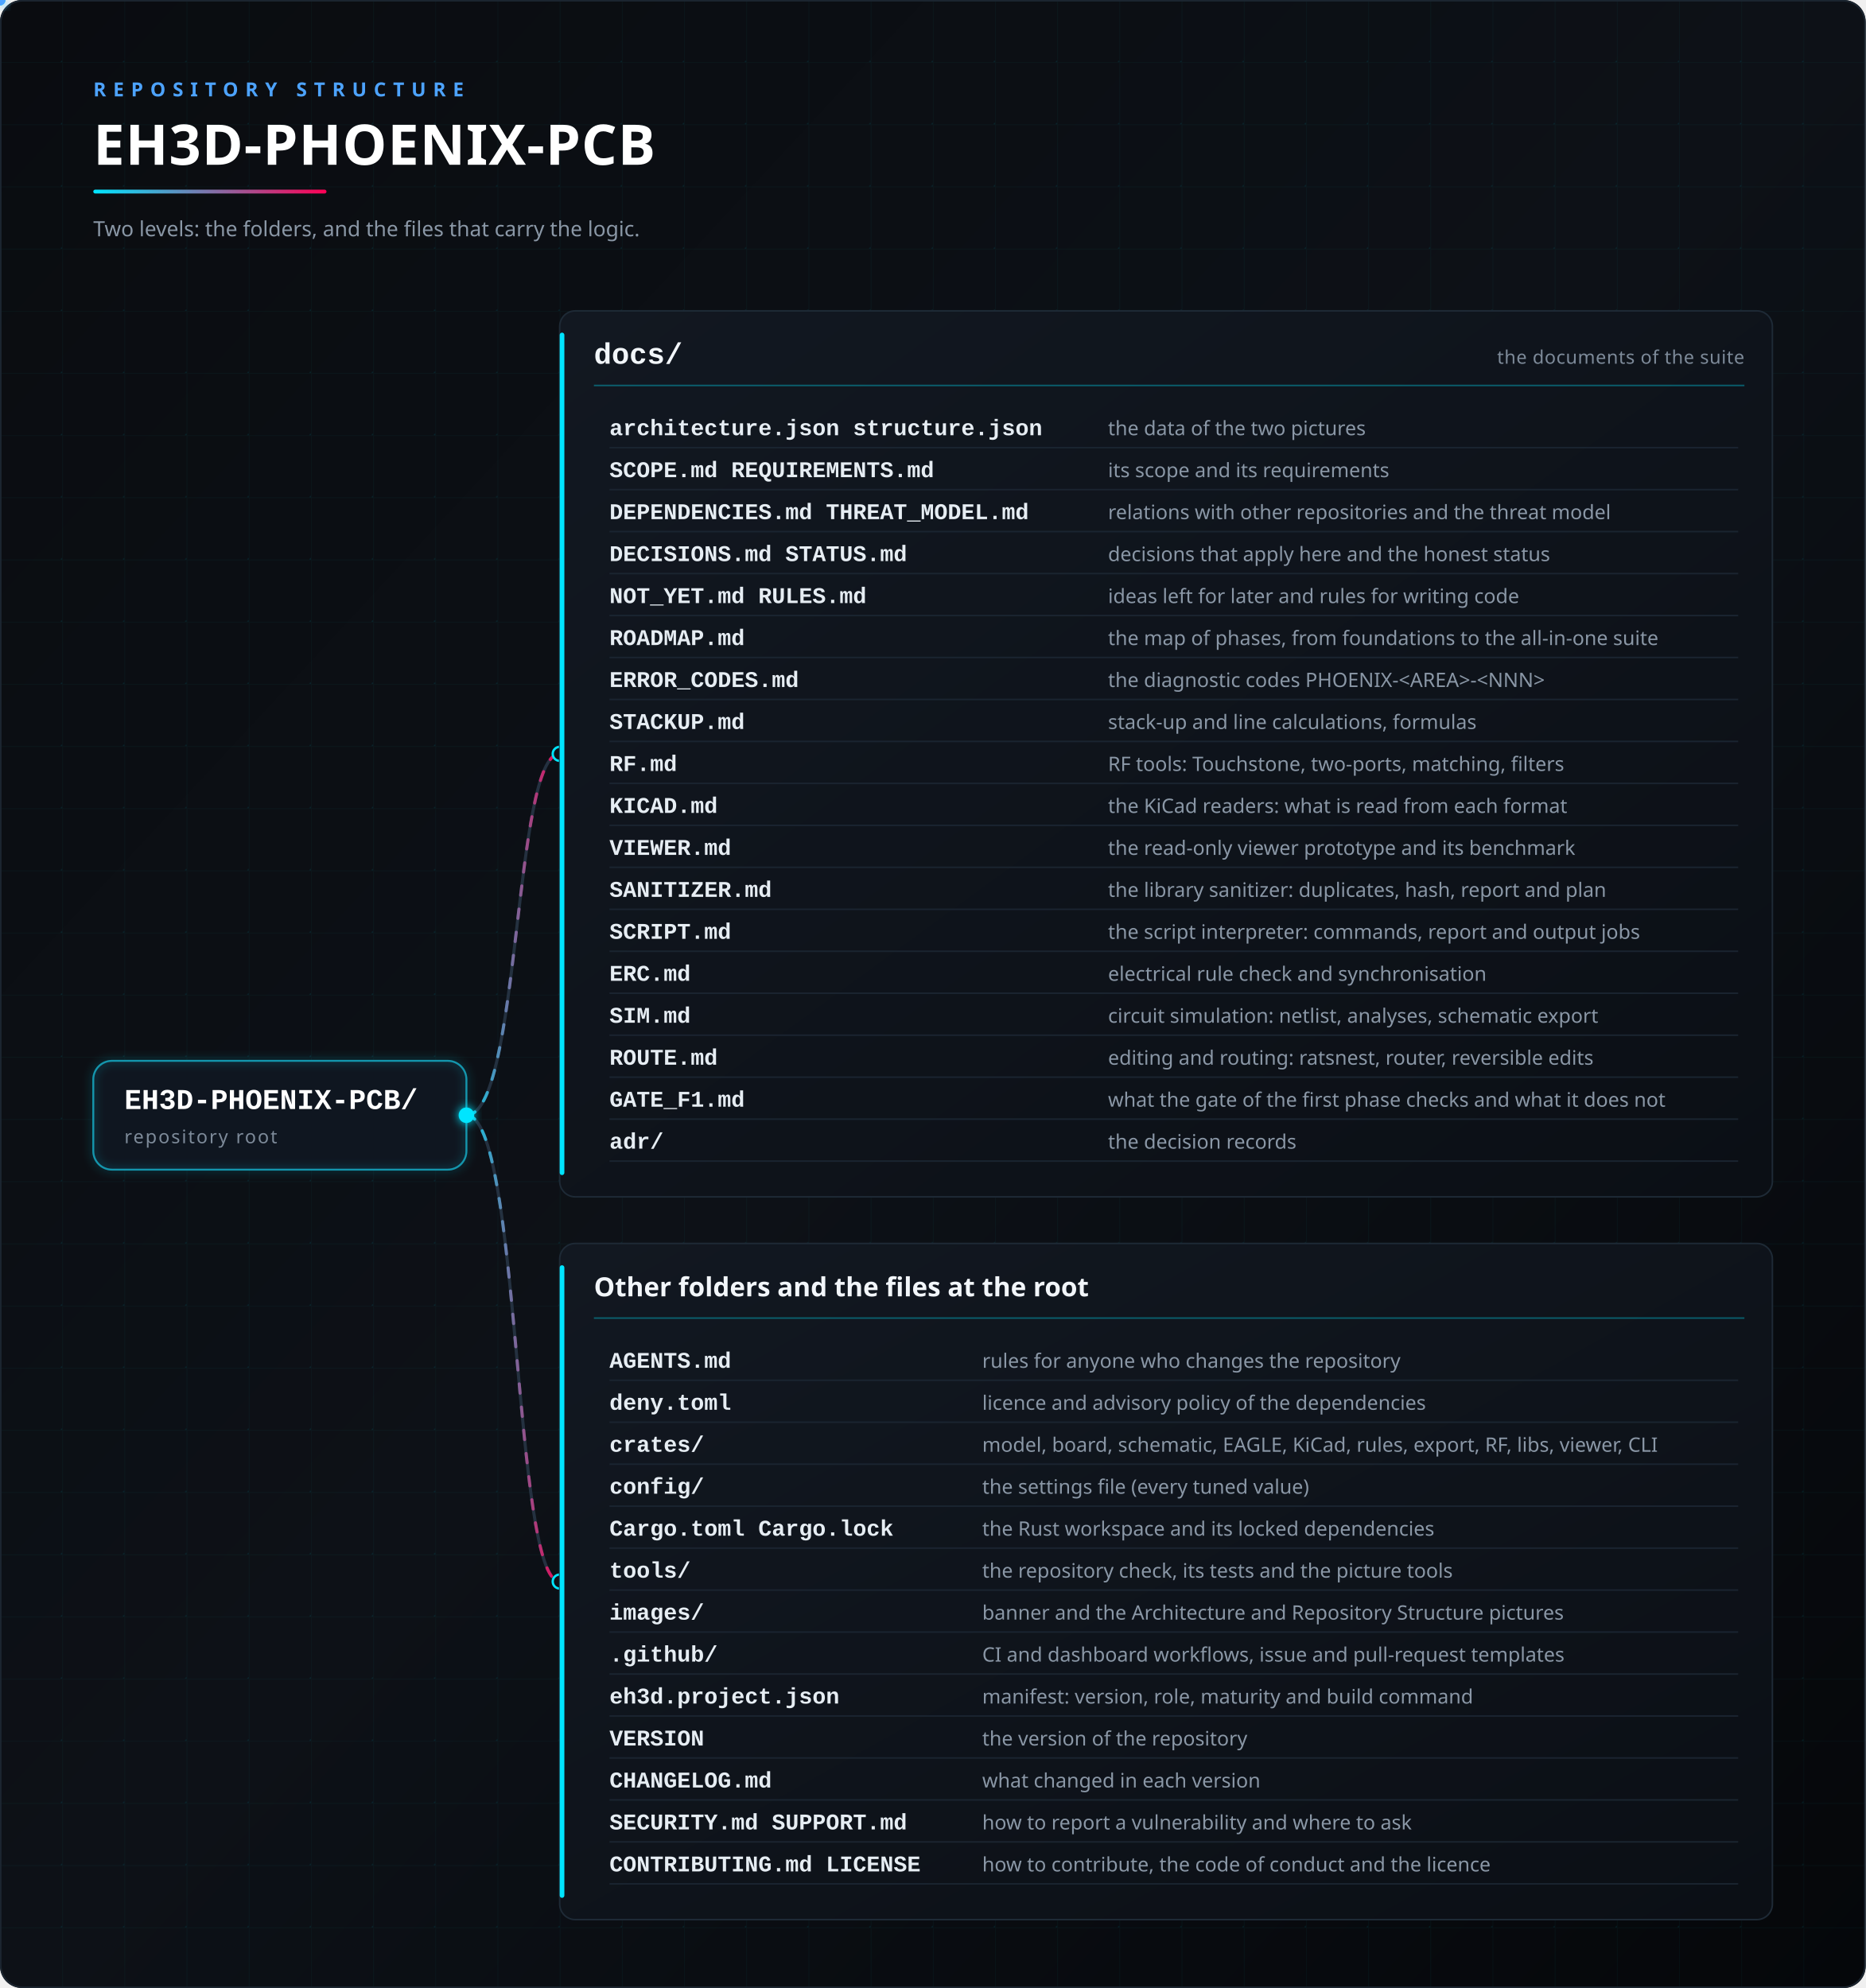
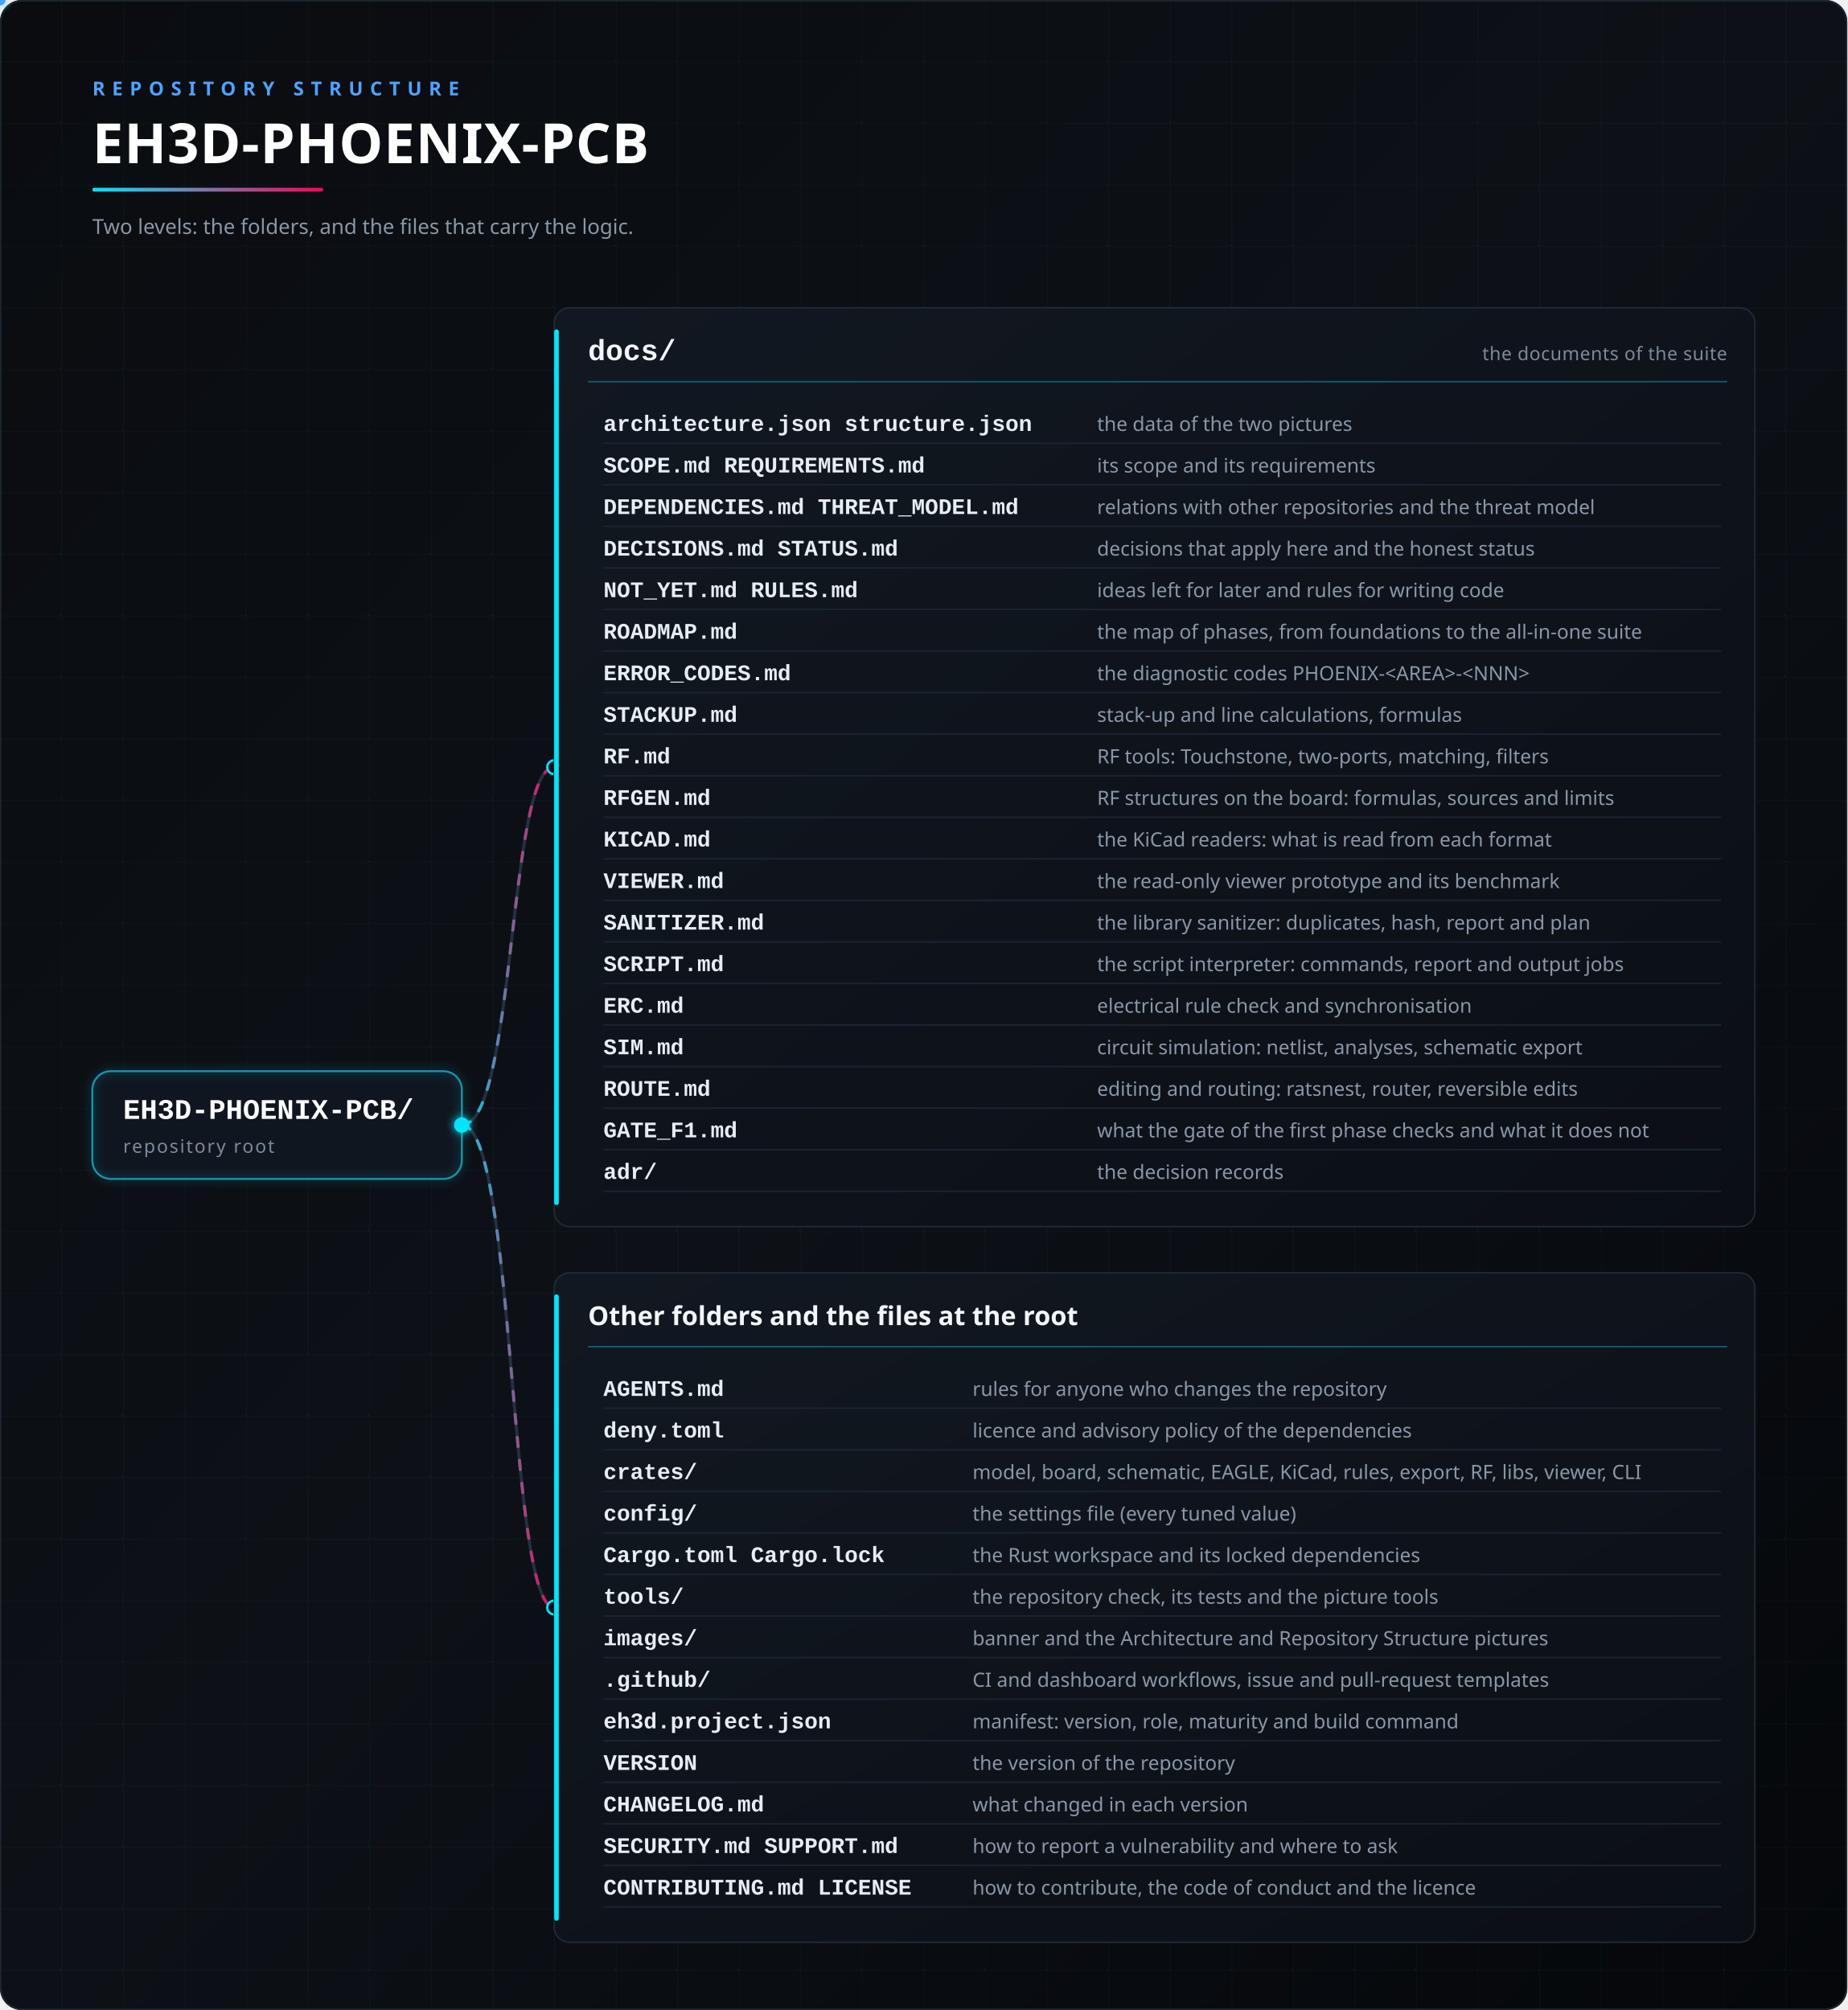
- <svg xmlns="http://www.w3.org/2000/svg" viewBox="0 0 1200 1279" width="100%" role="img" aria-labelledby="t d">
+ <svg xmlns="http://www.w3.org/2000/svg" viewBox="0 0 1200 1306" width="100%" role="img" aria-labelledby="t d">
  <defs>
    <linearGradient id="bg" x1="0" y1="0" x2="1" y2="1">
      <stop offset="0" stop-color="#0A0C10" />
      <stop offset="0.5" stop-color="#0D1117" />
      <stop offset="1" stop-color="#05070A" />
    </linearGradient>
    <linearGradient id="card" x1="0" y1="0" x2="1" y2="1">
      <stop offset="0" stop-color="#121821" />
      <stop offset="1" stop-color="#0B0F15" />
    </linearGradient>
    <linearGradient id="line" x1="0" y1="0" x2="1" y2="0">
      <stop offset="0" stop-color="#00E5FF" />
      <stop offset="1" stop-color="#FF0055" />
    </linearGradient>
    <filter id="glow" x="-50%" y="-50%" width="200%" height="200%">
      <feGaussianBlur stdDeviation="3" result="b" />
      <feMerge>
        <feMergeNode in="b" />
        <feMergeNode in="SourceGraphic" />
      </feMerge>
    </filter>
    <pattern id="grid" width="40" height="40" patternUnits="userSpaceOnUse">
      <path d="M40 0H0V40" fill="none" stroke="#00E5FF" stroke-opacity="0.035" />
      <circle cx="40" cy="40" r="1" fill="#00E5FF" fill-opacity="0.09" />
    </pattern>
  </defs>
-   <rect width="1200" height="1279" rx="14" fill="url(#bg)" />
-   <rect width="1200" height="1279" rx="14" fill="url(#grid)" />
-   <rect x="0.5" y="0.5" width="1199" height="1278" rx="14" fill="none" stroke="#1B2530" />
+   <rect width="1200" height="1306" rx="14" fill="url(#bg)" />
+   <rect width="1200" height="1306" rx="14" fill="url(#grid)" />
+   <rect x="0.5" y="0.5" width="1199" height="1305" rx="14" fill="none" stroke="#1B2530" />
  <text x="60" y="62" font-family="'Segoe UI','Noto Sans','Noto Sans CJK SC','Microsoft YaHei','Yu Gothic','Helvetica Neue',Helvetica,Arial,sans-serif" font-size="12.5" font-weight="600" fill="#4DA3FF" text-anchor="start" letter-spacing="4.5">REPOSITORY STRUCTURE</text>
  <text x="60" y="106" font-family="'Segoe UI','Noto Sans','Noto Sans CJK SC','Microsoft YaHei','Yu Gothic','Helvetica Neue',Helvetica,Arial,sans-serif" font-size="36" font-weight="700" fill="#FFFFFF" text-anchor="start" letter-spacing="0.5">EH3D-PHOENIX-PCB</text>
  <rect x="60" y="122" width="150" height="2.5" rx="1.25" fill="url(#line)">
    <animate attributeName="width" values="40;150;150" keyTimes="0;0.4;1" dur="3s" repeatCount="indefinite" />
  </rect>
  <text x="60" y="152" font-family="'Segoe UI','Noto Sans','Noto Sans CJK SC','Microsoft YaHei','Yu Gothic','Helvetica Neue',Helvetica,Arial,sans-serif" font-size="13.5" font-weight="400" fill="#8A97A6" text-anchor="start">Two levels: the folders, and the files that carry the logic.</text>
-   <path id="c0" d="M300,717.5 C335,717.5 330,485 360,485" fill="none" stroke="#243140" stroke-width="2" />
-   <path d="M300,717.5 C335,717.5 330,485 360,485" fill="none" stroke="url(#line)" stroke-width="2" stroke-linecap="round" stroke-dasharray="6 9" opacity="0.9">
+   <path id="c0" d="M300,731 C335,731 330,498.5 360,498.5" fill="none" stroke="#243140" stroke-width="2" />
+   <path d="M300,731 C335,731 330,498.5 360,498.5" fill="none" stroke="url(#line)" stroke-width="2" stroke-linecap="round" stroke-dasharray="6 9" opacity="0.9">
    <animate attributeName="stroke-dashoffset" from="0" to="-30" dur="1.6s" repeatCount="indefinite" />
  </path>
-   <circle cx="360" cy="485" r="4.5" fill="#0D1117" stroke="#00E5FF" stroke-width="1.5" />
-   <path id="c1" d="M300,717.5 C335,717.5 330,1017.5 360,1017.5" fill="none" stroke="#243140" stroke-width="2" />
-   <path d="M300,717.5 C335,717.5 330,1017.5 360,1017.5" fill="none" stroke="url(#line)" stroke-width="2" stroke-linecap="round" stroke-dasharray="6 9" opacity="0.9">
+   <circle cx="360" cy="498.5" r="4.5" fill="#0D1117" stroke="#00E5FF" stroke-width="1.5" />
+   <path id="c1" d="M300,731 C335,731 330,1044.5 360,1044.5" fill="none" stroke="#243140" stroke-width="2" />
+   <path d="M300,731 C335,731 330,1044.5 360,1044.5" fill="none" stroke="url(#line)" stroke-width="2" stroke-linecap="round" stroke-dasharray="6 9" opacity="0.9">
    <animate attributeName="stroke-dashoffset" from="0" to="-30" dur="1.6s" repeatCount="indefinite" />
  </path>
-   <circle cx="360" cy="1017.5" r="4.5" fill="#0D1117" stroke="#00E5FF" stroke-width="1.5" />
+   <circle cx="360" cy="1044.5" r="4.5" fill="#0D1117" stroke="#00E5FF" stroke-width="1.5" />
  <circle r="3.5" fill="#00E5FF" filter="url(#glow)">
    <animateMotion dur="3.4s" repeatCount="indefinite">
      <mpath href="#c0" />
    </animateMotion>
  </circle>
  <circle r="3.5" fill="#4DA3FF" filter="url(#glow)">
    <animateMotion dur="4.2s" repeatCount="indefinite">
      <mpath href="#c1" />
    </animateMotion>
  </circle>
-   <rect x="60" y="682.5" width="240" height="70" rx="12" fill="#0F1620" stroke="#2A3A4C" stroke-width="1.2" />
-   <rect x="60" y="682.5" width="240" height="70" rx="12" fill="none" stroke="#00E5FF" stroke-opacity="0.5" stroke-width="1.2" filter="url(#glow)">
+   <rect x="60" y="696" width="240" height="70" rx="12" fill="#0F1620" stroke="#2A3A4C" stroke-width="1.2" />
+   <rect x="60" y="696" width="240" height="70" rx="12" fill="none" stroke="#00E5FF" stroke-opacity="0.5" stroke-width="1.2" filter="url(#glow)">
    <animate attributeName="stroke-opacity" values="0.15;0.6;0.15" dur="3.6s" repeatCount="indefinite" />
  </rect>
-   <text x="80" y="713.5" font-family="'JetBrains Mono','Cascadia Code','SFMono-Regular',Consolas,'Liberation Mono',monospace" font-size="18.5" font-weight="700" fill="#FFFFFF" text-anchor="start">EH3D-PHOENIX-PCB/</text>
-   <text x="80" y="735.5" font-family="'Segoe UI','Noto Sans','Noto Sans CJK SC','Microsoft YaHei','Yu Gothic','Helvetica Neue',Helvetica,Arial,sans-serif" font-size="12" font-weight="400" fill="#7D8A99" text-anchor="start" letter-spacing="1">repository root</text>
-   <circle cx="300" cy="717.5" r="5" fill="#00E5FF" filter="url(#glow)" />
-   <rect x="360" y="200" width="780" height="570" rx="10" fill="url(#card)" stroke="#1E2A36" stroke-width="1" />
-   <rect x="360" y="214" width="3" height="542" rx="1.5" fill="#00E5FF">
+   <text x="80" y="727" font-family="'JetBrains Mono','Cascadia Code','SFMono-Regular',Consolas,'Liberation Mono',monospace" font-size="18.5" font-weight="700" fill="#FFFFFF" text-anchor="start">EH3D-PHOENIX-PCB/</text>
+   <text x="80" y="749" font-family="'Segoe UI','Noto Sans','Noto Sans CJK SC','Microsoft YaHei','Yu Gothic','Helvetica Neue',Helvetica,Arial,sans-serif" font-size="12" font-weight="400" fill="#7D8A99" text-anchor="start" letter-spacing="1">repository root</text>
+   <circle cx="300" cy="731" r="5" fill="#00E5FF" filter="url(#glow)" />
+   <rect x="360" y="200" width="780" height="597" rx="10" fill="url(#card)" stroke="#1E2A36" stroke-width="1" />
+   <rect x="360" y="214" width="3" height="569" rx="1.5" fill="#00E5FF">
    <animate attributeName="opacity" values="0.55;1;0.55" dur="4s" begin="0s" repeatCount="indefinite" />
  </rect>
  <text x="382" y="234" font-family="'JetBrains Mono','Cascadia Code','SFMono-Regular',Consolas,'Liberation Mono',monospace" font-size="19" font-weight="700" fill="#F2F6FA" text-anchor="start">docs/</text>
  <text x="1122" y="234" font-family="'Segoe UI','Noto Sans','Noto Sans CJK SC','Microsoft YaHei','Yu Gothic','Helvetica Neue',Helvetica,Arial,sans-serif" font-size="12" font-weight="400" fill="#7D8A99" text-anchor="end" letter-spacing="0.3">the documents of the suite</text>
  <line x1="382" y1="248" x2="1122" y2="248" stroke="#00E5FF" stroke-opacity="0.35" stroke-width="1" />
  <text x="392" y="280" font-family="'JetBrains Mono','Cascadia Code','SFMono-Regular',Consolas,'Liberation Mono',monospace" font-size="14.5" font-weight="600" fill="#E6EDF3" text-anchor="start">architecture.json  structure.json</text>
  <text x="712.67" y="280" font-family="'Segoe UI','Noto Sans','Noto Sans CJK SC','Microsoft YaHei','Yu Gothic','Helvetica Neue',Helvetica,Arial,sans-serif" font-size="12.8" font-weight="400" fill="#8A97A6" text-anchor="start">the data of the two pictures</text>
  <line x1="392" y1="288" x2="1118" y2="288" stroke="#1A2430" stroke-width="1" />
  <text x="392" y="307" font-family="'JetBrains Mono','Cascadia Code','SFMono-Regular',Consolas,'Liberation Mono',monospace" font-size="14.5" font-weight="600" fill="#E6EDF3" text-anchor="start">SCOPE.md  REQUIREMENTS.md</text>
  <text x="712.67" y="307" font-family="'Segoe UI','Noto Sans','Noto Sans CJK SC','Microsoft YaHei','Yu Gothic','Helvetica Neue',Helvetica,Arial,sans-serif" font-size="12.8" font-weight="400" fill="#8A97A6" text-anchor="start">its scope and its requirements</text>
  <line x1="392" y1="315" x2="1118" y2="315" stroke="#1A2430" stroke-width="1" />
  <text x="392" y="334" font-family="'JetBrains Mono','Cascadia Code','SFMono-Regular',Consolas,'Liberation Mono',monospace" font-size="14.5" font-weight="600" fill="#E6EDF3" text-anchor="start">DEPENDENCIES.md  THREAT_MODEL.md</text>
  <text x="712.67" y="334" font-family="'Segoe UI','Noto Sans','Noto Sans CJK SC','Microsoft YaHei','Yu Gothic','Helvetica Neue',Helvetica,Arial,sans-serif" font-size="12.8" font-weight="400" fill="#8A97A6" text-anchor="start">relations with other repositories and the threat model</text>
  <line x1="392" y1="342" x2="1118" y2="342" stroke="#1A2430" stroke-width="1" />
  <text x="392" y="361" font-family="'JetBrains Mono','Cascadia Code','SFMono-Regular',Consolas,'Liberation Mono',monospace" font-size="14.5" font-weight="600" fill="#E6EDF3" text-anchor="start">DECISIONS.md  STATUS.md</text>
  <text x="712.67" y="361" font-family="'Segoe UI','Noto Sans','Noto Sans CJK SC','Microsoft YaHei','Yu Gothic','Helvetica Neue',Helvetica,Arial,sans-serif" font-size="12.8" font-weight="400" fill="#8A97A6" text-anchor="start">decisions that apply here and the honest status</text>
  <line x1="392" y1="369" x2="1118" y2="369" stroke="#1A2430" stroke-width="1" />
  <text x="392" y="388" font-family="'JetBrains Mono','Cascadia Code','SFMono-Regular',Consolas,'Liberation Mono',monospace" font-size="14.5" font-weight="600" fill="#E6EDF3" text-anchor="start">NOT_YET.md  RULES.md</text>
  <text x="712.67" y="388" font-family="'Segoe UI','Noto Sans','Noto Sans CJK SC','Microsoft YaHei','Yu Gothic','Helvetica Neue',Helvetica,Arial,sans-serif" font-size="12.8" font-weight="400" fill="#8A97A6" text-anchor="start">ideas left for later and rules for writing code</text>
  <line x1="392" y1="396" x2="1118" y2="396" stroke="#1A2430" stroke-width="1" />
  <text x="392" y="415" font-family="'JetBrains Mono','Cascadia Code','SFMono-Regular',Consolas,'Liberation Mono',monospace" font-size="14.5" font-weight="600" fill="#E6EDF3" text-anchor="start">ROADMAP.md</text>
  <text x="712.67" y="415" font-family="'Segoe UI','Noto Sans','Noto Sans CJK SC','Microsoft YaHei','Yu Gothic','Helvetica Neue',Helvetica,Arial,sans-serif" font-size="12.8" font-weight="400" fill="#8A97A6" text-anchor="start">the map of phases, from foundations to the all-in-one suite</text>
  <line x1="392" y1="423" x2="1118" y2="423" stroke="#1A2430" stroke-width="1" />
  <text x="392" y="442" font-family="'JetBrains Mono','Cascadia Code','SFMono-Regular',Consolas,'Liberation Mono',monospace" font-size="14.5" font-weight="600" fill="#E6EDF3" text-anchor="start">ERROR_CODES.md</text>
  <text x="712.67" y="442" font-family="'Segoe UI','Noto Sans','Noto Sans CJK SC','Microsoft YaHei','Yu Gothic','Helvetica Neue',Helvetica,Arial,sans-serif" font-size="12.8" font-weight="400" fill="#8A97A6" text-anchor="start">the diagnostic codes PHOENIX-&lt;AREA&gt;-&lt;NNN&gt;</text>
  <line x1="392" y1="450" x2="1118" y2="450" stroke="#1A2430" stroke-width="1" />
  <text x="392" y="469" font-family="'JetBrains Mono','Cascadia Code','SFMono-Regular',Consolas,'Liberation Mono',monospace" font-size="14.5" font-weight="600" fill="#E6EDF3" text-anchor="start">STACKUP.md</text>
  <text x="712.67" y="469" font-family="'Segoe UI','Noto Sans','Noto Sans CJK SC','Microsoft YaHei','Yu Gothic','Helvetica Neue',Helvetica,Arial,sans-serif" font-size="12.8" font-weight="400" fill="#8A97A6" text-anchor="start">stack-up and line calculations, formulas</text>
  <line x1="392" y1="477" x2="1118" y2="477" stroke="#1A2430" stroke-width="1" />
  <text x="392" y="496" font-family="'JetBrains Mono','Cascadia Code','SFMono-Regular',Consolas,'Liberation Mono',monospace" font-size="14.5" font-weight="600" fill="#E6EDF3" text-anchor="start">RF.md</text>
  <text x="712.67" y="496" font-family="'Segoe UI','Noto Sans','Noto Sans CJK SC','Microsoft YaHei','Yu Gothic','Helvetica Neue',Helvetica,Arial,sans-serif" font-size="12.8" font-weight="400" fill="#8A97A6" text-anchor="start">RF tools: Touchstone, two-ports, matching, filters</text>
  <line x1="392" y1="504" x2="1118" y2="504" stroke="#1A2430" stroke-width="1" />
-   <text x="392" y="523" font-family="'JetBrains Mono','Cascadia Code','SFMono-Regular',Consolas,'Liberation Mono',monospace" font-size="14.5" font-weight="600" fill="#E6EDF3" text-anchor="start">KICAD.md</text>
-   <text x="712.67" y="523" font-family="'Segoe UI','Noto Sans','Noto Sans CJK SC','Microsoft YaHei','Yu Gothic','Helvetica Neue',Helvetica,Arial,sans-serif" font-size="12.8" font-weight="400" fill="#8A97A6" text-anchor="start">the KiCad readers: what is read from each format</text>
+   <text x="392" y="523" font-family="'JetBrains Mono','Cascadia Code','SFMono-Regular',Consolas,'Liberation Mono',monospace" font-size="14.5" font-weight="600" fill="#E6EDF3" text-anchor="start">RFGEN.md</text>
+   <text x="712.67" y="523" font-family="'Segoe UI','Noto Sans','Noto Sans CJK SC','Microsoft YaHei','Yu Gothic','Helvetica Neue',Helvetica,Arial,sans-serif" font-size="12.8" font-weight="400" fill="#8A97A6" text-anchor="start">RF structures on the board: formulas, sources and limits</text>
  <line x1="392" y1="531" x2="1118" y2="531" stroke="#1A2430" stroke-width="1" />
-   <text x="392" y="550" font-family="'JetBrains Mono','Cascadia Code','SFMono-Regular',Consolas,'Liberation Mono',monospace" font-size="14.5" font-weight="600" fill="#E6EDF3" text-anchor="start">VIEWER.md</text>
-   <text x="712.67" y="550" font-family="'Segoe UI','Noto Sans','Noto Sans CJK SC','Microsoft YaHei','Yu Gothic','Helvetica Neue',Helvetica,Arial,sans-serif" font-size="12.8" font-weight="400" fill="#8A97A6" text-anchor="start">the read-only viewer prototype and its benchmark</text>
+   <text x="392" y="550" font-family="'JetBrains Mono','Cascadia Code','SFMono-Regular',Consolas,'Liberation Mono',monospace" font-size="14.5" font-weight="600" fill="#E6EDF3" text-anchor="start">KICAD.md</text>
+   <text x="712.67" y="550" font-family="'Segoe UI','Noto Sans','Noto Sans CJK SC','Microsoft YaHei','Yu Gothic','Helvetica Neue',Helvetica,Arial,sans-serif" font-size="12.8" font-weight="400" fill="#8A97A6" text-anchor="start">the KiCad readers: what is read from each format</text>
  <line x1="392" y1="558" x2="1118" y2="558" stroke="#1A2430" stroke-width="1" />
-   <text x="392" y="577" font-family="'JetBrains Mono','Cascadia Code','SFMono-Regular',Consolas,'Liberation Mono',monospace" font-size="14.5" font-weight="600" fill="#E6EDF3" text-anchor="start">SANITIZER.md</text>
-   <text x="712.67" y="577" font-family="'Segoe UI','Noto Sans','Noto Sans CJK SC','Microsoft YaHei','Yu Gothic','Helvetica Neue',Helvetica,Arial,sans-serif" font-size="12.8" font-weight="400" fill="#8A97A6" text-anchor="start">the library sanitizer: duplicates, hash, report and plan</text>
+   <text x="392" y="577" font-family="'JetBrains Mono','Cascadia Code','SFMono-Regular',Consolas,'Liberation Mono',monospace" font-size="14.5" font-weight="600" fill="#E6EDF3" text-anchor="start">VIEWER.md</text>
+   <text x="712.67" y="577" font-family="'Segoe UI','Noto Sans','Noto Sans CJK SC','Microsoft YaHei','Yu Gothic','Helvetica Neue',Helvetica,Arial,sans-serif" font-size="12.8" font-weight="400" fill="#8A97A6" text-anchor="start">the read-only viewer prototype and its benchmark</text>
  <line x1="392" y1="585" x2="1118" y2="585" stroke="#1A2430" stroke-width="1" />
-   <text x="392" y="604" font-family="'JetBrains Mono','Cascadia Code','SFMono-Regular',Consolas,'Liberation Mono',monospace" font-size="14.5" font-weight="600" fill="#E6EDF3" text-anchor="start">SCRIPT.md</text>
-   <text x="712.67" y="604" font-family="'Segoe UI','Noto Sans','Noto Sans CJK SC','Microsoft YaHei','Yu Gothic','Helvetica Neue',Helvetica,Arial,sans-serif" font-size="12.8" font-weight="400" fill="#8A97A6" text-anchor="start">the script interpreter: commands, report and output jobs</text>
+   <text x="392" y="604" font-family="'JetBrains Mono','Cascadia Code','SFMono-Regular',Consolas,'Liberation Mono',monospace" font-size="14.5" font-weight="600" fill="#E6EDF3" text-anchor="start">SANITIZER.md</text>
+   <text x="712.67" y="604" font-family="'Segoe UI','Noto Sans','Noto Sans CJK SC','Microsoft YaHei','Yu Gothic','Helvetica Neue',Helvetica,Arial,sans-serif" font-size="12.8" font-weight="400" fill="#8A97A6" text-anchor="start">the library sanitizer: duplicates, hash, report and plan</text>
  <line x1="392" y1="612" x2="1118" y2="612" stroke="#1A2430" stroke-width="1" />
-   <text x="392" y="631" font-family="'JetBrains Mono','Cascadia Code','SFMono-Regular',Consolas,'Liberation Mono',monospace" font-size="14.5" font-weight="600" fill="#E6EDF3" text-anchor="start">ERC.md</text>
-   <text x="712.67" y="631" font-family="'Segoe UI','Noto Sans','Noto Sans CJK SC','Microsoft YaHei','Yu Gothic','Helvetica Neue',Helvetica,Arial,sans-serif" font-size="12.8" font-weight="400" fill="#8A97A6" text-anchor="start">electrical rule check and synchronisation</text>
+   <text x="392" y="631" font-family="'JetBrains Mono','Cascadia Code','SFMono-Regular',Consolas,'Liberation Mono',monospace" font-size="14.5" font-weight="600" fill="#E6EDF3" text-anchor="start">SCRIPT.md</text>
+   <text x="712.67" y="631" font-family="'Segoe UI','Noto Sans','Noto Sans CJK SC','Microsoft YaHei','Yu Gothic','Helvetica Neue',Helvetica,Arial,sans-serif" font-size="12.8" font-weight="400" fill="#8A97A6" text-anchor="start">the script interpreter: commands, report and output jobs</text>
  <line x1="392" y1="639" x2="1118" y2="639" stroke="#1A2430" stroke-width="1" />
-   <text x="392" y="658" font-family="'JetBrains Mono','Cascadia Code','SFMono-Regular',Consolas,'Liberation Mono',monospace" font-size="14.5" font-weight="600" fill="#E6EDF3" text-anchor="start">SIM.md</text>
-   <text x="712.67" y="658" font-family="'Segoe UI','Noto Sans','Noto Sans CJK SC','Microsoft YaHei','Yu Gothic','Helvetica Neue',Helvetica,Arial,sans-serif" font-size="12.8" font-weight="400" fill="#8A97A6" text-anchor="start">circuit simulation: netlist, analyses, schematic export</text>
+   <text x="392" y="658" font-family="'JetBrains Mono','Cascadia Code','SFMono-Regular',Consolas,'Liberation Mono',monospace" font-size="14.5" font-weight="600" fill="#E6EDF3" text-anchor="start">ERC.md</text>
+   <text x="712.67" y="658" font-family="'Segoe UI','Noto Sans','Noto Sans CJK SC','Microsoft YaHei','Yu Gothic','Helvetica Neue',Helvetica,Arial,sans-serif" font-size="12.8" font-weight="400" fill="#8A97A6" text-anchor="start">electrical rule check and synchronisation</text>
  <line x1="392" y1="666" x2="1118" y2="666" stroke="#1A2430" stroke-width="1" />
-   <text x="392" y="685" font-family="'JetBrains Mono','Cascadia Code','SFMono-Regular',Consolas,'Liberation Mono',monospace" font-size="14.5" font-weight="600" fill="#E6EDF3" text-anchor="start">ROUTE.md</text>
-   <text x="712.67" y="685" font-family="'Segoe UI','Noto Sans','Noto Sans CJK SC','Microsoft YaHei','Yu Gothic','Helvetica Neue',Helvetica,Arial,sans-serif" font-size="12.8" font-weight="400" fill="#8A97A6" text-anchor="start">editing and routing: ratsnest, router, reversible edits</text>
+   <text x="392" y="685" font-family="'JetBrains Mono','Cascadia Code','SFMono-Regular',Consolas,'Liberation Mono',monospace" font-size="14.5" font-weight="600" fill="#E6EDF3" text-anchor="start">SIM.md</text>
+   <text x="712.67" y="685" font-family="'Segoe UI','Noto Sans','Noto Sans CJK SC','Microsoft YaHei','Yu Gothic','Helvetica Neue',Helvetica,Arial,sans-serif" font-size="12.8" font-weight="400" fill="#8A97A6" text-anchor="start">circuit simulation: netlist, analyses, schematic export</text>
  <line x1="392" y1="693" x2="1118" y2="693" stroke="#1A2430" stroke-width="1" />
-   <text x="392" y="712" font-family="'JetBrains Mono','Cascadia Code','SFMono-Regular',Consolas,'Liberation Mono',monospace" font-size="14.5" font-weight="600" fill="#E6EDF3" text-anchor="start">GATE_F1.md</text>
-   <text x="712.67" y="712" font-family="'Segoe UI','Noto Sans','Noto Sans CJK SC','Microsoft YaHei','Yu Gothic','Helvetica Neue',Helvetica,Arial,sans-serif" font-size="12.8" font-weight="400" fill="#8A97A6" text-anchor="start">what the gate of the first phase checks and what it does not</text>
+   <text x="392" y="712" font-family="'JetBrains Mono','Cascadia Code','SFMono-Regular',Consolas,'Liberation Mono',monospace" font-size="14.5" font-weight="600" fill="#E6EDF3" text-anchor="start">ROUTE.md</text>
+   <text x="712.67" y="712" font-family="'Segoe UI','Noto Sans','Noto Sans CJK SC','Microsoft YaHei','Yu Gothic','Helvetica Neue',Helvetica,Arial,sans-serif" font-size="12.8" font-weight="400" fill="#8A97A6" text-anchor="start">editing and routing: ratsnest, router, reversible edits</text>
  <line x1="392" y1="720" x2="1118" y2="720" stroke="#1A2430" stroke-width="1" />
-   <text x="392" y="739" font-family="'JetBrains Mono','Cascadia Code','SFMono-Regular',Consolas,'Liberation Mono',monospace" font-size="14.5" font-weight="600" fill="#E6EDF3" text-anchor="start">adr/</text>
-   <text x="712.67" y="739" font-family="'Segoe UI','Noto Sans','Noto Sans CJK SC','Microsoft YaHei','Yu Gothic','Helvetica Neue',Helvetica,Arial,sans-serif" font-size="12.8" font-weight="400" fill="#8A97A6" text-anchor="start">the decision records</text>
+   <text x="392" y="739" font-family="'JetBrains Mono','Cascadia Code','SFMono-Regular',Consolas,'Liberation Mono',monospace" font-size="14.5" font-weight="600" fill="#E6EDF3" text-anchor="start">GATE_F1.md</text>
+   <text x="712.67" y="739" font-family="'Segoe UI','Noto Sans','Noto Sans CJK SC','Microsoft YaHei','Yu Gothic','Helvetica Neue',Helvetica,Arial,sans-serif" font-size="12.8" font-weight="400" fill="#8A97A6" text-anchor="start">what the gate of the first phase checks and what it does not</text>
  <line x1="392" y1="747" x2="1118" y2="747" stroke="#1A2430" stroke-width="1" />
-   <rect x="360" y="800" width="780" height="435" rx="10" fill="url(#card)" stroke="#1E2A36" stroke-width="1" />
-   <rect x="360" y="814" width="3" height="407" rx="1.5" fill="#00E5FF">
+   <text x="392" y="766" font-family="'JetBrains Mono','Cascadia Code','SFMono-Regular',Consolas,'Liberation Mono',monospace" font-size="14.5" font-weight="600" fill="#E6EDF3" text-anchor="start">adr/</text>
+   <text x="712.67" y="766" font-family="'Segoe UI','Noto Sans','Noto Sans CJK SC','Microsoft YaHei','Yu Gothic','Helvetica Neue',Helvetica,Arial,sans-serif" font-size="12.8" font-weight="400" fill="#8A97A6" text-anchor="start">the decision records</text>
+   <line x1="392" y1="774" x2="1118" y2="774" stroke="#1A2430" stroke-width="1" />
+   <rect x="360" y="827" width="780" height="435" rx="10" fill="url(#card)" stroke="#1E2A36" stroke-width="1" />
+   <rect x="360" y="841" width="3" height="407" rx="1.5" fill="#00E5FF">
    <animate attributeName="opacity" values="0.55;1;0.55" dur="4s" begin="0.6s" repeatCount="indefinite" />
  </rect>
-   <text x="382" y="834" font-family="'Segoe UI','Noto Sans','Noto Sans CJK SC','Microsoft YaHei','Yu Gothic','Helvetica Neue',Helvetica,Arial,sans-serif" font-size="17" font-weight="700" fill="#F2F6FA" text-anchor="start">Other folders and the files at the root</text>
-   <line x1="382" y1="848" x2="1122" y2="848" stroke="#00E5FF" stroke-opacity="0.35" stroke-width="1" />
-   <text x="392" y="880" font-family="'JetBrains Mono','Cascadia Code','SFMono-Regular',Consolas,'Liberation Mono',monospace" font-size="14.5" font-weight="600" fill="#E6EDF3" text-anchor="start">AGENTS.md</text>
-   <text x="631.76" y="880" font-family="'Segoe UI','Noto Sans','Noto Sans CJK SC','Microsoft YaHei','Yu Gothic','Helvetica Neue',Helvetica,Arial,sans-serif" font-size="12.8" font-weight="400" fill="#8A97A6" text-anchor="start">rules for anyone who changes the repository</text>
-   <line x1="392" y1="888" x2="1118" y2="888" stroke="#1A2430" stroke-width="1" />
-   <text x="392" y="907" font-family="'JetBrains Mono','Cascadia Code','SFMono-Regular',Consolas,'Liberation Mono',monospace" font-size="14.5" font-weight="600" fill="#E6EDF3" text-anchor="start">deny.toml</text>
-   <text x="631.76" y="907" font-family="'Segoe UI','Noto Sans','Noto Sans CJK SC','Microsoft YaHei','Yu Gothic','Helvetica Neue',Helvetica,Arial,sans-serif" font-size="12.8" font-weight="400" fill="#8A97A6" text-anchor="start">licence and advisory policy of the dependencies</text>
+   <text x="382" y="861" font-family="'Segoe UI','Noto Sans','Noto Sans CJK SC','Microsoft YaHei','Yu Gothic','Helvetica Neue',Helvetica,Arial,sans-serif" font-size="17" font-weight="700" fill="#F2F6FA" text-anchor="start">Other folders and the files at the root</text>
+   <line x1="382" y1="875" x2="1122" y2="875" stroke="#00E5FF" stroke-opacity="0.35" stroke-width="1" />
+   <text x="392" y="907" font-family="'JetBrains Mono','Cascadia Code','SFMono-Regular',Consolas,'Liberation Mono',monospace" font-size="14.5" font-weight="600" fill="#E6EDF3" text-anchor="start">AGENTS.md</text>
+   <text x="631.76" y="907" font-family="'Segoe UI','Noto Sans','Noto Sans CJK SC','Microsoft YaHei','Yu Gothic','Helvetica Neue',Helvetica,Arial,sans-serif" font-size="12.8" font-weight="400" fill="#8A97A6" text-anchor="start">rules for anyone who changes the repository</text>
  <line x1="392" y1="915" x2="1118" y2="915" stroke="#1A2430" stroke-width="1" />
-   <text x="392" y="934" font-family="'JetBrains Mono','Cascadia Code','SFMono-Regular',Consolas,'Liberation Mono',monospace" font-size="14.5" font-weight="600" fill="#E6EDF3" text-anchor="start">crates/</text>
-   <text x="631.76" y="934" font-family="'Segoe UI','Noto Sans','Noto Sans CJK SC','Microsoft YaHei','Yu Gothic','Helvetica Neue',Helvetica,Arial,sans-serif" font-size="12.8" font-weight="400" fill="#8A97A6" text-anchor="start">model, board, schematic, EAGLE, KiCad, rules, export, RF, libs, viewer, CLI</text>
+   <text x="392" y="934" font-family="'JetBrains Mono','Cascadia Code','SFMono-Regular',Consolas,'Liberation Mono',monospace" font-size="14.5" font-weight="600" fill="#E6EDF3" text-anchor="start">deny.toml</text>
+   <text x="631.76" y="934" font-family="'Segoe UI','Noto Sans','Noto Sans CJK SC','Microsoft YaHei','Yu Gothic','Helvetica Neue',Helvetica,Arial,sans-serif" font-size="12.8" font-weight="400" fill="#8A97A6" text-anchor="start">licence and advisory policy of the dependencies</text>
  <line x1="392" y1="942" x2="1118" y2="942" stroke="#1A2430" stroke-width="1" />
-   <text x="392" y="961" font-family="'JetBrains Mono','Cascadia Code','SFMono-Regular',Consolas,'Liberation Mono',monospace" font-size="14.5" font-weight="600" fill="#E6EDF3" text-anchor="start">config/</text>
-   <text x="631.76" y="961" font-family="'Segoe UI','Noto Sans','Noto Sans CJK SC','Microsoft YaHei','Yu Gothic','Helvetica Neue',Helvetica,Arial,sans-serif" font-size="12.8" font-weight="400" fill="#8A97A6" text-anchor="start">the settings file (every tuned value)</text>
+   <text x="392" y="961" font-family="'JetBrains Mono','Cascadia Code','SFMono-Regular',Consolas,'Liberation Mono',monospace" font-size="14.5" font-weight="600" fill="#E6EDF3" text-anchor="start">crates/</text>
+   <text x="631.76" y="961" font-family="'Segoe UI','Noto Sans','Noto Sans CJK SC','Microsoft YaHei','Yu Gothic','Helvetica Neue',Helvetica,Arial,sans-serif" font-size="12.8" font-weight="400" fill="#8A97A6" text-anchor="start">model, board, schematic, EAGLE, KiCad, rules, export, RF, libs, viewer, CLI</text>
  <line x1="392" y1="969" x2="1118" y2="969" stroke="#1A2430" stroke-width="1" />
-   <text x="392" y="988" font-family="'JetBrains Mono','Cascadia Code','SFMono-Regular',Consolas,'Liberation Mono',monospace" font-size="14.5" font-weight="600" fill="#E6EDF3" text-anchor="start">Cargo.toml  Cargo.lock</text>
-   <text x="631.76" y="988" font-family="'Segoe UI','Noto Sans','Noto Sans CJK SC','Microsoft YaHei','Yu Gothic','Helvetica Neue',Helvetica,Arial,sans-serif" font-size="12.8" font-weight="400" fill="#8A97A6" text-anchor="start">the Rust workspace and its locked dependencies</text>
+   <text x="392" y="988" font-family="'JetBrains Mono','Cascadia Code','SFMono-Regular',Consolas,'Liberation Mono',monospace" font-size="14.5" font-weight="600" fill="#E6EDF3" text-anchor="start">config/</text>
+   <text x="631.76" y="988" font-family="'Segoe UI','Noto Sans','Noto Sans CJK SC','Microsoft YaHei','Yu Gothic','Helvetica Neue',Helvetica,Arial,sans-serif" font-size="12.8" font-weight="400" fill="#8A97A6" text-anchor="start">the settings file (every tuned value)</text>
  <line x1="392" y1="996" x2="1118" y2="996" stroke="#1A2430" stroke-width="1" />
-   <text x="392" y="1015" font-family="'JetBrains Mono','Cascadia Code','SFMono-Regular',Consolas,'Liberation Mono',monospace" font-size="14.5" font-weight="600" fill="#E6EDF3" text-anchor="start">tools/</text>
-   <text x="631.76" y="1015" font-family="'Segoe UI','Noto Sans','Noto Sans CJK SC','Microsoft YaHei','Yu Gothic','Helvetica Neue',Helvetica,Arial,sans-serif" font-size="12.8" font-weight="400" fill="#8A97A6" text-anchor="start">the repository check, its tests and the picture tools</text>
+   <text x="392" y="1015" font-family="'JetBrains Mono','Cascadia Code','SFMono-Regular',Consolas,'Liberation Mono',monospace" font-size="14.5" font-weight="600" fill="#E6EDF3" text-anchor="start">Cargo.toml  Cargo.lock</text>
+   <text x="631.76" y="1015" font-family="'Segoe UI','Noto Sans','Noto Sans CJK SC','Microsoft YaHei','Yu Gothic','Helvetica Neue',Helvetica,Arial,sans-serif" font-size="12.8" font-weight="400" fill="#8A97A6" text-anchor="start">the Rust workspace and its locked dependencies</text>
  <line x1="392" y1="1023" x2="1118" y2="1023" stroke="#1A2430" stroke-width="1" />
-   <text x="392" y="1042" font-family="'JetBrains Mono','Cascadia Code','SFMono-Regular',Consolas,'Liberation Mono',monospace" font-size="14.5" font-weight="600" fill="#E6EDF3" text-anchor="start">images/</text>
-   <text x="631.76" y="1042" font-family="'Segoe UI','Noto Sans','Noto Sans CJK SC','Microsoft YaHei','Yu Gothic','Helvetica Neue',Helvetica,Arial,sans-serif" font-size="12.8" font-weight="400" fill="#8A97A6" text-anchor="start">banner and the Architecture and Repository Structure pictures</text>
+   <text x="392" y="1042" font-family="'JetBrains Mono','Cascadia Code','SFMono-Regular',Consolas,'Liberation Mono',monospace" font-size="14.5" font-weight="600" fill="#E6EDF3" text-anchor="start">tools/</text>
+   <text x="631.76" y="1042" font-family="'Segoe UI','Noto Sans','Noto Sans CJK SC','Microsoft YaHei','Yu Gothic','Helvetica Neue',Helvetica,Arial,sans-serif" font-size="12.8" font-weight="400" fill="#8A97A6" text-anchor="start">the repository check, its tests and the picture tools</text>
  <line x1="392" y1="1050" x2="1118" y2="1050" stroke="#1A2430" stroke-width="1" />
-   <text x="392" y="1069" font-family="'JetBrains Mono','Cascadia Code','SFMono-Regular',Consolas,'Liberation Mono',monospace" font-size="14.5" font-weight="600" fill="#E6EDF3" text-anchor="start">.github/</text>
-   <text x="631.76" y="1069" font-family="'Segoe UI','Noto Sans','Noto Sans CJK SC','Microsoft YaHei','Yu Gothic','Helvetica Neue',Helvetica,Arial,sans-serif" font-size="12.8" font-weight="400" fill="#8A97A6" text-anchor="start">CI and dashboard workflows, issue and pull-request templates</text>
+   <text x="392" y="1069" font-family="'JetBrains Mono','Cascadia Code','SFMono-Regular',Consolas,'Liberation Mono',monospace" font-size="14.5" font-weight="600" fill="#E6EDF3" text-anchor="start">images/</text>
+   <text x="631.76" y="1069" font-family="'Segoe UI','Noto Sans','Noto Sans CJK SC','Microsoft YaHei','Yu Gothic','Helvetica Neue',Helvetica,Arial,sans-serif" font-size="12.8" font-weight="400" fill="#8A97A6" text-anchor="start">banner and the Architecture and Repository Structure pictures</text>
  <line x1="392" y1="1077" x2="1118" y2="1077" stroke="#1A2430" stroke-width="1" />
-   <text x="392" y="1096" font-family="'JetBrains Mono','Cascadia Code','SFMono-Regular',Consolas,'Liberation Mono',monospace" font-size="14.5" font-weight="600" fill="#E6EDF3" text-anchor="start">eh3d.project.json</text>
-   <text x="631.76" y="1096" font-family="'Segoe UI','Noto Sans','Noto Sans CJK SC','Microsoft YaHei','Yu Gothic','Helvetica Neue',Helvetica,Arial,sans-serif" font-size="12.8" font-weight="400" fill="#8A97A6" text-anchor="start">manifest: version, role, maturity and build command</text>
+   <text x="392" y="1096" font-family="'JetBrains Mono','Cascadia Code','SFMono-Regular',Consolas,'Liberation Mono',monospace" font-size="14.5" font-weight="600" fill="#E6EDF3" text-anchor="start">.github/</text>
+   <text x="631.76" y="1096" font-family="'Segoe UI','Noto Sans','Noto Sans CJK SC','Microsoft YaHei','Yu Gothic','Helvetica Neue',Helvetica,Arial,sans-serif" font-size="12.8" font-weight="400" fill="#8A97A6" text-anchor="start">CI and dashboard workflows, issue and pull-request templates</text>
  <line x1="392" y1="1104" x2="1118" y2="1104" stroke="#1A2430" stroke-width="1" />
-   <text x="392" y="1123" font-family="'JetBrains Mono','Cascadia Code','SFMono-Regular',Consolas,'Liberation Mono',monospace" font-size="14.5" font-weight="600" fill="#E6EDF3" text-anchor="start">VERSION</text>
-   <text x="631.76" y="1123" font-family="'Segoe UI','Noto Sans','Noto Sans CJK SC','Microsoft YaHei','Yu Gothic','Helvetica Neue',Helvetica,Arial,sans-serif" font-size="12.8" font-weight="400" fill="#8A97A6" text-anchor="start">the version of the repository</text>
+   <text x="392" y="1123" font-family="'JetBrains Mono','Cascadia Code','SFMono-Regular',Consolas,'Liberation Mono',monospace" font-size="14.5" font-weight="600" fill="#E6EDF3" text-anchor="start">eh3d.project.json</text>
+   <text x="631.76" y="1123" font-family="'Segoe UI','Noto Sans','Noto Sans CJK SC','Microsoft YaHei','Yu Gothic','Helvetica Neue',Helvetica,Arial,sans-serif" font-size="12.8" font-weight="400" fill="#8A97A6" text-anchor="start">manifest: version, role, maturity and build command</text>
  <line x1="392" y1="1131" x2="1118" y2="1131" stroke="#1A2430" stroke-width="1" />
-   <text x="392" y="1150" font-family="'JetBrains Mono','Cascadia Code','SFMono-Regular',Consolas,'Liberation Mono',monospace" font-size="14.5" font-weight="600" fill="#E6EDF3" text-anchor="start">CHANGELOG.md</text>
-   <text x="631.76" y="1150" font-family="'Segoe UI','Noto Sans','Noto Sans CJK SC','Microsoft YaHei','Yu Gothic','Helvetica Neue',Helvetica,Arial,sans-serif" font-size="12.8" font-weight="400" fill="#8A97A6" text-anchor="start">what changed in each version</text>
+   <text x="392" y="1150" font-family="'JetBrains Mono','Cascadia Code','SFMono-Regular',Consolas,'Liberation Mono',monospace" font-size="14.5" font-weight="600" fill="#E6EDF3" text-anchor="start">VERSION</text>
+   <text x="631.76" y="1150" font-family="'Segoe UI','Noto Sans','Noto Sans CJK SC','Microsoft YaHei','Yu Gothic','Helvetica Neue',Helvetica,Arial,sans-serif" font-size="12.8" font-weight="400" fill="#8A97A6" text-anchor="start">the version of the repository</text>
  <line x1="392" y1="1158" x2="1118" y2="1158" stroke="#1A2430" stroke-width="1" />
-   <text x="392" y="1177" font-family="'JetBrains Mono','Cascadia Code','SFMono-Regular',Consolas,'Liberation Mono',monospace" font-size="14.5" font-weight="600" fill="#E6EDF3" text-anchor="start">SECURITY.md  SUPPORT.md</text>
-   <text x="631.76" y="1177" font-family="'Segoe UI','Noto Sans','Noto Sans CJK SC','Microsoft YaHei','Yu Gothic','Helvetica Neue',Helvetica,Arial,sans-serif" font-size="12.8" font-weight="400" fill="#8A97A6" text-anchor="start">how to report a vulnerability and where to ask</text>
+   <text x="392" y="1177" font-family="'JetBrains Mono','Cascadia Code','SFMono-Regular',Consolas,'Liberation Mono',monospace" font-size="14.5" font-weight="600" fill="#E6EDF3" text-anchor="start">CHANGELOG.md</text>
+   <text x="631.76" y="1177" font-family="'Segoe UI','Noto Sans','Noto Sans CJK SC','Microsoft YaHei','Yu Gothic','Helvetica Neue',Helvetica,Arial,sans-serif" font-size="12.8" font-weight="400" fill="#8A97A6" text-anchor="start">what changed in each version</text>
  <line x1="392" y1="1185" x2="1118" y2="1185" stroke="#1A2430" stroke-width="1" />
-   <text x="392" y="1204" font-family="'JetBrains Mono','Cascadia Code','SFMono-Regular',Consolas,'Liberation Mono',monospace" font-size="14.5" font-weight="600" fill="#E6EDF3" text-anchor="start">CONTRIBUTING.md  LICENSE</text>
-   <text x="631.76" y="1204" font-family="'Segoe UI','Noto Sans','Noto Sans CJK SC','Microsoft YaHei','Yu Gothic','Helvetica Neue',Helvetica,Arial,sans-serif" font-size="12.8" font-weight="400" fill="#8A97A6" text-anchor="start">how to contribute, the code of conduct and the licence</text>
+   <text x="392" y="1204" font-family="'JetBrains Mono','Cascadia Code','SFMono-Regular',Consolas,'Liberation Mono',monospace" font-size="14.5" font-weight="600" fill="#E6EDF3" text-anchor="start">SECURITY.md  SUPPORT.md</text>
+   <text x="631.76" y="1204" font-family="'Segoe UI','Noto Sans','Noto Sans CJK SC','Microsoft YaHei','Yu Gothic','Helvetica Neue',Helvetica,Arial,sans-serif" font-size="12.8" font-weight="400" fill="#8A97A6" text-anchor="start">how to report a vulnerability and where to ask</text>
  <line x1="392" y1="1212" x2="1118" y2="1212" stroke="#1A2430" stroke-width="1" />
+   <text x="392" y="1231" font-family="'JetBrains Mono','Cascadia Code','SFMono-Regular',Consolas,'Liberation Mono',monospace" font-size="14.5" font-weight="600" fill="#E6EDF3" text-anchor="start">CONTRIBUTING.md  LICENSE</text>
+   <text x="631.76" y="1231" font-family="'Segoe UI','Noto Sans','Noto Sans CJK SC','Microsoft YaHei','Yu Gothic','Helvetica Neue',Helvetica,Arial,sans-serif" font-size="12.8" font-weight="400" fill="#8A97A6" text-anchor="start">how to contribute, the code of conduct and the licence</text>
+   <line x1="392" y1="1239" x2="1118" y2="1239" stroke="#1A2430" stroke-width="1" />
</svg>
